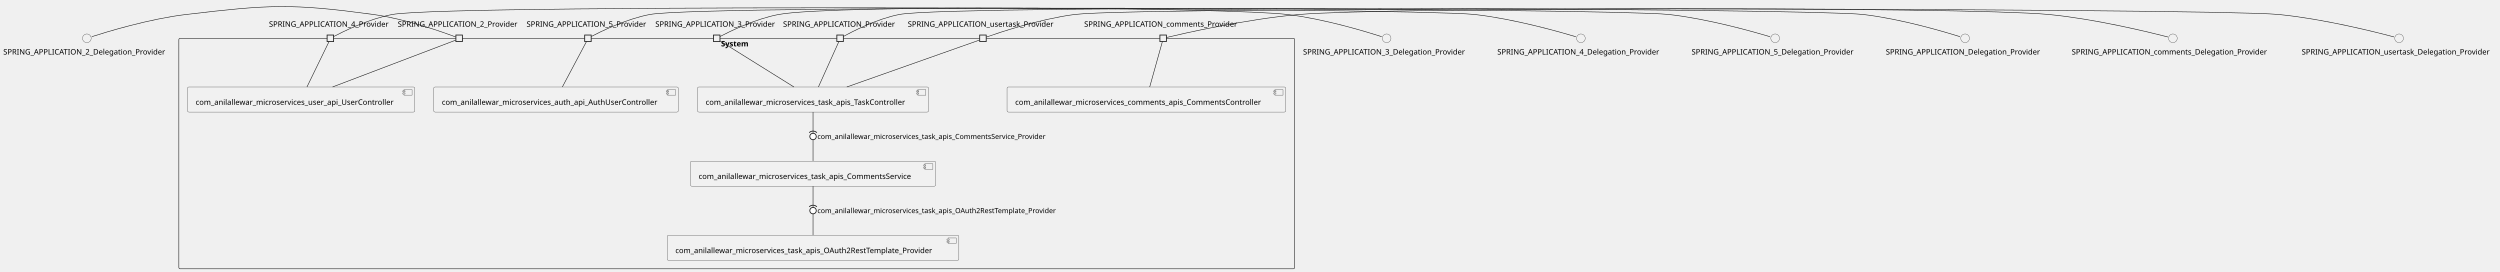
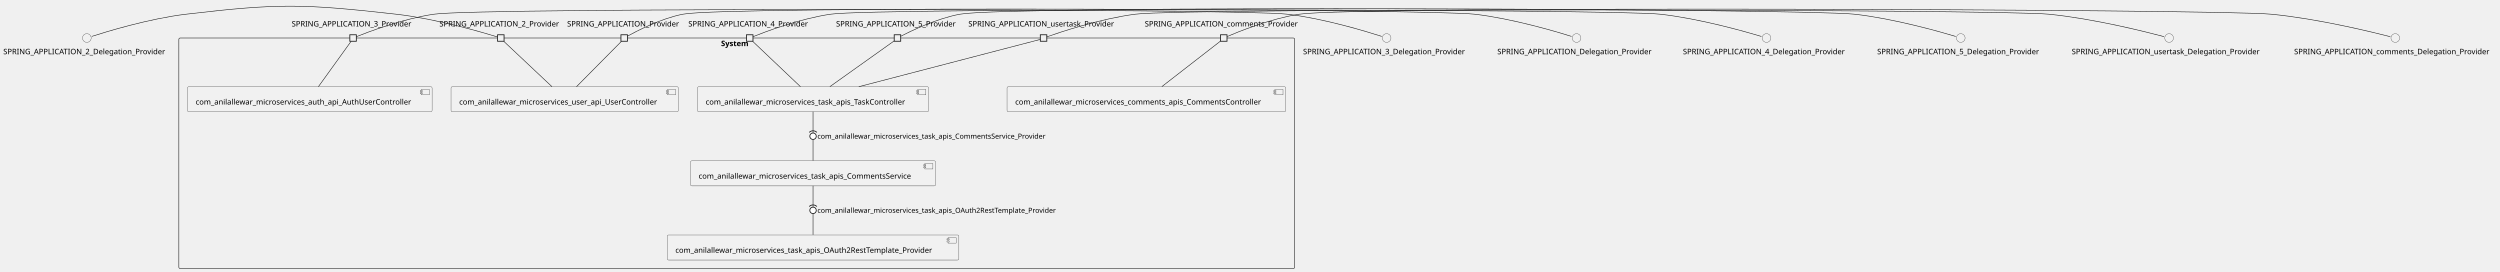
<svg xmlns="http://www.w3.org/2000/svg" xmlns:xlink="http://www.w3.org/1999/xlink" contentStyleType="text/css" height="502px" preserveAspectRatio="none" style="width:4620px;height:502px;background:#FFFFFF;" version="1.1" viewBox="0 0 4620 502" width="4620px" zoomAndPan="magnify">
  <defs />
  <g>
    <g id="cluster_System">
-       <rect fill="none" height="426" rx="2.5" ry="2.5" style="stroke:#181818;stroke-width:1.0;" width="2062" x="330.5" y="70.76" />
-       <text fill="#000000" font-family="sans-serif" font-size="14" font-weight="bold" lengthAdjust="spacing" textLength="58" x="1332.5" y="85.755">System</text>
+       <rect fill="none" height="426" rx="2.5" ry="2.5" style="stroke:#181818;stroke-width:1.0;" width="2062" x="330.5" y="70.24" />
+       <text fill="#000000" font-family="sans-serif" font-size="14" font-weight="bold" lengthAdjust="spacing" textLength="58" x="1332.5" y="85.235">System</text>
    </g>
    <g id="elem_com_anilallewar_microservices_auth_api_AuthUserController">
-       <a href="anilallewar-microservices-basics-spring-boot.repository#_COk6OiU9Ee-Gx9RWP1zoPQ" target="_top" title="anilallewar-microservices-basics-spring-boot.repository#_COk6OiU9Ee-Gx9RWP1zoPQ" xlink:actuate="onRequest" xlink:href="anilallewar-microservices-basics-spring-boot.repository#_COk6OiU9Ee-Gx9RWP1zoPQ" xlink:show="new" xlink:title="anilallewar-microservices-basics-spring-boot.repository#_COk6OiU9Ee-Gx9RWP1zoPQ" xlink:type="simple">
-         <rect fill="#F1F1F1" height="46.297" rx="2.5" ry="2.5" style="stroke:#181818;stroke-width:0.5;" width="452" x="801.5" y="160.76" />
-         <rect fill="#F1F1F1" height="10" style="stroke:#181818;stroke-width:0.5;" width="15" x="1233.5" y="165.76" />
-         <rect fill="#F1F1F1" height="2" style="stroke:#181818;stroke-width:0.5;" width="4" x="1231.5" y="167.76" />
-         <rect fill="#F1F1F1" height="2" style="stroke:#181818;stroke-width:0.5;" width="4" x="1231.5" y="171.76" />
-         <text fill="#000000" font-family="sans-serif" font-size="14" lengthAdjust="spacing" textLength="412" x="816.5" y="193.755">com_anilallewar_microservices_auth_api_AuthUserController</text>
+       <a href="anilallewar-microservices-basics-spring-boot.repository#_h0rL6CYGEe-Z45z05QVNYg" target="_top" title="anilallewar-microservices-basics-spring-boot.repository#_h0rL6CYGEe-Z45z05QVNYg" xlink:actuate="onRequest" xlink:href="anilallewar-microservices-basics-spring-boot.repository#_h0rL6CYGEe-Z45z05QVNYg" xlink:show="new" xlink:title="anilallewar-microservices-basics-spring-boot.repository#_h0rL6CYGEe-Z45z05QVNYg" xlink:type="simple">
+         <rect fill="#F1F1F1" height="46.297" rx="2.5" ry="2.5" style="stroke:#181818;stroke-width:0.5;" width="452" x="346.5" y="160.24" />
+         <rect fill="#F1F1F1" height="10" style="stroke:#181818;stroke-width:0.5;" width="15" x="778.5" y="165.24" />
+         <rect fill="#F1F1F1" height="2" style="stroke:#181818;stroke-width:0.5;" width="4" x="776.5" y="167.24" />
+         <rect fill="#F1F1F1" height="2" style="stroke:#181818;stroke-width:0.5;" width="4" x="776.5" y="171.24" />
+         <text fill="#000000" font-family="sans-serif" font-size="14" lengthAdjust="spacing" textLength="412" x="361.5" y="193.235">com_anilallewar_microservices_auth_api_AuthUserController</text>
      </a>
    </g>
    <g id="elem_com_anilallewar_microservices_comments_apis_CommentsController">
-       <a href="anilallewar-microservices-basics-spring-boot.repository#_COk6OiU9Ee-Gx9RWP1zoPQ" target="_top" title="anilallewar-microservices-basics-spring-boot.repository#_COk6OiU9Ee-Gx9RWP1zoPQ" xlink:actuate="onRequest" xlink:href="anilallewar-microservices-basics-spring-boot.repository#_COk6OiU9Ee-Gx9RWP1zoPQ" xlink:show="new" xlink:title="anilallewar-microservices-basics-spring-boot.repository#_COk6OiU9Ee-Gx9RWP1zoPQ" xlink:type="simple">
-         <rect fill="#F1F1F1" height="46.297" rx="2.5" ry="2.5" style="stroke:#181818;stroke-width:0.5;" width="515" x="1861" y="160.76" />
-         <rect fill="#F1F1F1" height="10" style="stroke:#181818;stroke-width:0.5;" width="15" x="2356" y="165.76" />
-         <rect fill="#F1F1F1" height="2" style="stroke:#181818;stroke-width:0.5;" width="4" x="2354" y="167.76" />
-         <rect fill="#F1F1F1" height="2" style="stroke:#181818;stroke-width:0.5;" width="4" x="2354" y="171.76" />
-         <text fill="#000000" font-family="sans-serif" font-size="14" lengthAdjust="spacing" textLength="475" x="1876" y="193.755">com_anilallewar_microservices_comments_apis_CommentsController</text>
+       <a href="anilallewar-microservices-basics-spring-boot.repository#_h0rL6CYGEe-Z45z05QVNYg" target="_top" title="anilallewar-microservices-basics-spring-boot.repository#_h0rL6CYGEe-Z45z05QVNYg" xlink:actuate="onRequest" xlink:href="anilallewar-microservices-basics-spring-boot.repository#_h0rL6CYGEe-Z45z05QVNYg" xlink:show="new" xlink:title="anilallewar-microservices-basics-spring-boot.repository#_h0rL6CYGEe-Z45z05QVNYg" xlink:type="simple">
+         <rect fill="#F1F1F1" height="46.297" rx="2.5" ry="2.5" style="stroke:#181818;stroke-width:0.5;" width="515" x="1861" y="160.24" />
+         <rect fill="#F1F1F1" height="10" style="stroke:#181818;stroke-width:0.5;" width="15" x="2356" y="165.24" />
+         <rect fill="#F1F1F1" height="2" style="stroke:#181818;stroke-width:0.5;" width="4" x="2354" y="167.24" />
+         <rect fill="#F1F1F1" height="2" style="stroke:#181818;stroke-width:0.5;" width="4" x="2354" y="171.24" />
+         <text fill="#000000" font-family="sans-serif" font-size="14" lengthAdjust="spacing" textLength="475" x="1876" y="193.235">com_anilallewar_microservices_comments_apis_CommentsController</text>
      </a>
    </g>
    <g id="elem_com_anilallewar_microservices_task_apis_CommentsService">
-       <a href="anilallewar-microservices-basics-spring-boot.repository#_COk6OiU9Ee-Gx9RWP1zoPQ" target="_top" title="anilallewar-microservices-basics-spring-boot.repository#_COk6OiU9Ee-Gx9RWP1zoPQ" xlink:actuate="onRequest" xlink:href="anilallewar-microservices-basics-spring-boot.repository#_COk6OiU9Ee-Gx9RWP1zoPQ" xlink:show="new" xlink:title="anilallewar-microservices-basics-spring-boot.repository#_COk6OiU9Ee-Gx9RWP1zoPQ" xlink:type="simple">
-         <rect fill="#F1F1F1" height="46.297" rx="2.5" ry="2.5" style="stroke:#181818;stroke-width:0.5;" width="453" x="1276" y="297.76" />
-         <rect fill="#F1F1F1" height="10" style="stroke:#181818;stroke-width:0.5;" width="15" x="1709" y="302.76" />
-         <rect fill="#F1F1F1" height="2" style="stroke:#181818;stroke-width:0.5;" width="4" x="1707" y="304.76" />
-         <rect fill="#F1F1F1" height="2" style="stroke:#181818;stroke-width:0.5;" width="4" x="1707" y="308.76" />
-         <text fill="#000000" font-family="sans-serif" font-size="14" lengthAdjust="spacing" textLength="413" x="1291" y="330.755">com_anilallewar_microservices_task_apis_CommentsService</text>
+       <a href="anilallewar-microservices-basics-spring-boot.repository#_h0rL6CYGEe-Z45z05QVNYg" target="_top" title="anilallewar-microservices-basics-spring-boot.repository#_h0rL6CYGEe-Z45z05QVNYg" xlink:actuate="onRequest" xlink:href="anilallewar-microservices-basics-spring-boot.repository#_h0rL6CYGEe-Z45z05QVNYg" xlink:show="new" xlink:title="anilallewar-microservices-basics-spring-boot.repository#_h0rL6CYGEe-Z45z05QVNYg" xlink:type="simple">
+         <rect fill="#F1F1F1" height="46.297" rx="2.5" ry="2.5" style="stroke:#181818;stroke-width:0.5;" width="453" x="1276" y="297.24" />
+         <rect fill="#F1F1F1" height="10" style="stroke:#181818;stroke-width:0.5;" width="15" x="1709" y="302.24" />
+         <rect fill="#F1F1F1" height="2" style="stroke:#181818;stroke-width:0.5;" width="4" x="1707" y="304.24" />
+         <rect fill="#F1F1F1" height="2" style="stroke:#181818;stroke-width:0.5;" width="4" x="1707" y="308.24" />
+         <text fill="#000000" font-family="sans-serif" font-size="14" lengthAdjust="spacing" textLength="413" x="1291" y="330.235">com_anilallewar_microservices_task_apis_CommentsService</text>
      </a>
    </g>
    <g id="elem_com_anilallewar_microservices_task_apis_OAuth2RestTemplate_Provider">
-       <a href="anilallewar-microservices-basics-spring-boot.repository#_COk6OiU9Ee-Gx9RWP1zoPQ" target="_top" title="anilallewar-microservices-basics-spring-boot.repository#_COk6OiU9Ee-Gx9RWP1zoPQ" xlink:actuate="onRequest" xlink:href="anilallewar-microservices-basics-spring-boot.repository#_COk6OiU9Ee-Gx9RWP1zoPQ" xlink:show="new" xlink:title="anilallewar-microservices-basics-spring-boot.repository#_COk6OiU9Ee-Gx9RWP1zoPQ" xlink:type="simple">
-         <rect fill="#F1F1F1" height="46.297" rx="2.5" ry="2.5" style="stroke:#181818;stroke-width:0.5;" width="539" x="1233" y="434.76" />
-         <rect fill="#F1F1F1" height="10" style="stroke:#181818;stroke-width:0.5;" width="15" x="1752" y="439.76" />
-         <rect fill="#F1F1F1" height="2" style="stroke:#181818;stroke-width:0.5;" width="4" x="1750" y="441.76" />
-         <rect fill="#F1F1F1" height="2" style="stroke:#181818;stroke-width:0.5;" width="4" x="1750" y="445.76" />
-         <text fill="#000000" font-family="sans-serif" font-size="14" lengthAdjust="spacing" textLength="499" x="1248" y="467.755">com_anilallewar_microservices_task_apis_OAuth2RestTemplate_Provider</text>
+       <a href="anilallewar-microservices-basics-spring-boot.repository#_h0rL6CYGEe-Z45z05QVNYg" target="_top" title="anilallewar-microservices-basics-spring-boot.repository#_h0rL6CYGEe-Z45z05QVNYg" xlink:actuate="onRequest" xlink:href="anilallewar-microservices-basics-spring-boot.repository#_h0rL6CYGEe-Z45z05QVNYg" xlink:show="new" xlink:title="anilallewar-microservices-basics-spring-boot.repository#_h0rL6CYGEe-Z45z05QVNYg" xlink:type="simple">
+         <rect fill="#F1F1F1" height="46.297" rx="2.5" ry="2.5" style="stroke:#181818;stroke-width:0.5;" width="539" x="1233" y="434.24" />
+         <rect fill="#F1F1F1" height="10" style="stroke:#181818;stroke-width:0.5;" width="15" x="1752" y="439.24" />
+         <rect fill="#F1F1F1" height="2" style="stroke:#181818;stroke-width:0.5;" width="4" x="1750" y="441.24" />
+         <rect fill="#F1F1F1" height="2" style="stroke:#181818;stroke-width:0.5;" width="4" x="1750" y="445.24" />
+         <text fill="#000000" font-family="sans-serif" font-size="14" lengthAdjust="spacing" textLength="499" x="1248" y="467.235">com_anilallewar_microservices_task_apis_OAuth2RestTemplate_Provider</text>
      </a>
    </g>
    <g id="elem_com_anilallewar_microservices_task_apis_TaskController">
-       <a href="anilallewar-microservices-basics-spring-boot.repository#_COk6OiU9Ee-Gx9RWP1zoPQ" target="_top" title="anilallewar-microservices-basics-spring-boot.repository#_COk6OiU9Ee-Gx9RWP1zoPQ" xlink:actuate="onRequest" xlink:href="anilallewar-microservices-basics-spring-boot.repository#_COk6OiU9Ee-Gx9RWP1zoPQ" xlink:show="new" xlink:title="anilallewar-microservices-basics-spring-boot.repository#_COk6OiU9Ee-Gx9RWP1zoPQ" xlink:type="simple">
-         <rect fill="#F1F1F1" height="46.297" rx="2.5" ry="2.5" style="stroke:#181818;stroke-width:0.5;" width="427" x="1289" y="160.76" />
-         <rect fill="#F1F1F1" height="10" style="stroke:#181818;stroke-width:0.5;" width="15" x="1696" y="165.76" />
-         <rect fill="#F1F1F1" height="2" style="stroke:#181818;stroke-width:0.5;" width="4" x="1694" y="167.76" />
-         <rect fill="#F1F1F1" height="2" style="stroke:#181818;stroke-width:0.5;" width="4" x="1694" y="171.76" />
-         <text fill="#000000" font-family="sans-serif" font-size="14" lengthAdjust="spacing" textLength="387" x="1304" y="193.755">com_anilallewar_microservices_task_apis_TaskController</text>
+       <a href="anilallewar-microservices-basics-spring-boot.repository#_h0rL6CYGEe-Z45z05QVNYg" target="_top" title="anilallewar-microservices-basics-spring-boot.repository#_h0rL6CYGEe-Z45z05QVNYg" xlink:actuate="onRequest" xlink:href="anilallewar-microservices-basics-spring-boot.repository#_h0rL6CYGEe-Z45z05QVNYg" xlink:show="new" xlink:title="anilallewar-microservices-basics-spring-boot.repository#_h0rL6CYGEe-Z45z05QVNYg" xlink:type="simple">
+         <rect fill="#F1F1F1" height="46.297" rx="2.5" ry="2.5" style="stroke:#181818;stroke-width:0.5;" width="427" x="1289" y="160.24" />
+         <rect fill="#F1F1F1" height="10" style="stroke:#181818;stroke-width:0.5;" width="15" x="1696" y="165.24" />
+         <rect fill="#F1F1F1" height="2" style="stroke:#181818;stroke-width:0.5;" width="4" x="1694" y="167.24" />
+         <rect fill="#F1F1F1" height="2" style="stroke:#181818;stroke-width:0.5;" width="4" x="1694" y="171.24" />
+         <text fill="#000000" font-family="sans-serif" font-size="14" lengthAdjust="spacing" textLength="387" x="1304" y="193.235">com_anilallewar_microservices_task_apis_TaskController</text>
      </a>
    </g>
    <g id="elem_com_anilallewar_microservices_user_api_UserController">
-       <a href="anilallewar-microservices-basics-spring-boot.repository#_COk6OiU9Ee-Gx9RWP1zoPQ" target="_top" title="anilallewar-microservices-basics-spring-boot.repository#_COk6OiU9Ee-Gx9RWP1zoPQ" xlink:actuate="onRequest" xlink:href="anilallewar-microservices-basics-spring-boot.repository#_COk6OiU9Ee-Gx9RWP1zoPQ" xlink:show="new" xlink:title="anilallewar-microservices-basics-spring-boot.repository#_COk6OiU9Ee-Gx9RWP1zoPQ" xlink:type="simple">
-         <rect fill="#F1F1F1" height="46.297" rx="2.5" ry="2.5" style="stroke:#181818;stroke-width:0.5;" width="420" x="346.5" y="160.76" />
-         <rect fill="#F1F1F1" height="10" style="stroke:#181818;stroke-width:0.5;" width="15" x="746.5" y="165.76" />
-         <rect fill="#F1F1F1" height="2" style="stroke:#181818;stroke-width:0.5;" width="4" x="744.5" y="167.76" />
-         <rect fill="#F1F1F1" height="2" style="stroke:#181818;stroke-width:0.5;" width="4" x="744.5" y="171.76" />
-         <text fill="#000000" font-family="sans-serif" font-size="14" lengthAdjust="spacing" textLength="380" x="361.5" y="193.755">com_anilallewar_microservices_user_api_UserController</text>
+       <a href="anilallewar-microservices-basics-spring-boot.repository#_h0rL6CYGEe-Z45z05QVNYg" target="_top" title="anilallewar-microservices-basics-spring-boot.repository#_h0rL6CYGEe-Z45z05QVNYg" xlink:actuate="onRequest" xlink:href="anilallewar-microservices-basics-spring-boot.repository#_h0rL6CYGEe-Z45z05QVNYg" xlink:show="new" xlink:title="anilallewar-microservices-basics-spring-boot.repository#_h0rL6CYGEe-Z45z05QVNYg" xlink:type="simple">
+         <rect fill="#F1F1F1" height="46.297" rx="2.5" ry="2.5" style="stroke:#181818;stroke-width:0.5;" width="420" x="833.5" y="160.24" />
+         <rect fill="#F1F1F1" height="10" style="stroke:#181818;stroke-width:0.5;" width="15" x="1233.5" y="165.24" />
+         <rect fill="#F1F1F1" height="2" style="stroke:#181818;stroke-width:0.5;" width="4" x="1231.5" y="167.24" />
+         <rect fill="#F1F1F1" height="2" style="stroke:#181818;stroke-width:0.5;" width="4" x="1231.5" y="171.24" />
+         <text fill="#000000" font-family="sans-serif" font-size="14" lengthAdjust="spacing" textLength="380" x="848.5" y="193.235">com_anilallewar_microservices_user_api_UserController</text>
      </a>
    </g>
-     <text fill="#000000" font-family="sans-serif" font-size="14" lengthAdjust="spacing" textLength="227" x="735" y="49.458">SPRING_APPLICATION_2_Provider</text>
-     <rect fill="#F1F1F1" height="12" style="stroke:#181818;stroke-width:1.5;" width="12" x="842.5" y="64.76" />
-     <text fill="#000000" font-family="sans-serif" font-size="14" lengthAdjust="spacing" textLength="227" x="1211" y="49.458">SPRING_APPLICATION_3_Provider</text>
-     <rect fill="#F1F1F1" height="12" style="stroke:#181818;stroke-width:1.5;" width="12" x="1318.5" y="64.76" />
-     <text fill="#000000" font-family="sans-serif" font-size="14" lengthAdjust="spacing" textLength="227" x="497" y="49.458">SPRING_APPLICATION_4_Provider</text>
-     <rect fill="#F1F1F1" height="12" style="stroke:#181818;stroke-width:1.5;" width="12" x="604.5" y="64.76" />
-     <text fill="#000000" font-family="sans-serif" font-size="14" lengthAdjust="spacing" textLength="227" x="973" y="49.458">SPRING_APPLICATION_5_Provider</text>
-     <rect fill="#F1F1F1" height="12" style="stroke:#181818;stroke-width:1.5;" width="12" x="1080.5" y="64.76" />
-     <text fill="#000000" font-family="sans-serif" font-size="14" lengthAdjust="spacing" textLength="211" x="1447" y="49.458">SPRING_APPLICATION_Provider</text>
-     <rect fill="#F1F1F1" height="12" style="stroke:#181818;stroke-width:1.5;" width="12" x="1546.5" y="64.76" />
-     <text fill="#000000" font-family="sans-serif" font-size="14" lengthAdjust="spacing" textLength="292" x="2003.5" y="49.458">SPRING_APPLICATION_comments_Provider</text>
-     <rect fill="#F1F1F1" height="12" style="stroke:#181818;stroke-width:1.5;" width="12" x="2143.5" y="64.76" />
-     <text fill="#000000" font-family="sans-serif" font-size="14" lengthAdjust="spacing" textLength="278" x="1677.5" y="49.458">SPRING_APPLICATION_usertask_Provider</text>
-     <rect fill="#F1F1F1" height="12" style="stroke:#181818;stroke-width:1.5;" width="12" x="1810.5" y="64.76" />
+     <text fill="#000000" font-family="sans-serif" font-size="14" lengthAdjust="spacing" textLength="227" x="812" y="48.938">SPRING_APPLICATION_2_Provider</text>
+     <rect fill="#F1F1F1" height="12" style="stroke:#181818;stroke-width:1.5;" width="12" x="919.5" y="64.24" />
+     <text fill="#000000" font-family="sans-serif" font-size="14" lengthAdjust="spacing" textLength="227" x="539" y="48.938">SPRING_APPLICATION_3_Provider</text>
+     <rect fill="#F1F1F1" height="12" style="stroke:#181818;stroke-width:1.5;" width="12" x="646.5" y="64.24" />
+     <text fill="#000000" font-family="sans-serif" font-size="14" lengthAdjust="spacing" textLength="227" x="1272" y="48.938">SPRING_APPLICATION_4_Provider</text>
+     <rect fill="#F1F1F1" height="12" style="stroke:#181818;stroke-width:1.5;" width="12" x="1379.5" y="64.24" />
+     <text fill="#000000" font-family="sans-serif" font-size="14" lengthAdjust="spacing" textLength="227" x="1545" y="48.938">SPRING_APPLICATION_5_Provider</text>
+     <rect fill="#F1F1F1" height="12" style="stroke:#181818;stroke-width:1.5;" width="12" x="1652.5" y="64.24" />
+     <text fill="#000000" font-family="sans-serif" font-size="14" lengthAdjust="spacing" textLength="211" x="1048" y="48.938">SPRING_APPLICATION_Provider</text>
+     <rect fill="#F1F1F1" height="12" style="stroke:#181818;stroke-width:1.5;" width="12" x="1147.5" y="64.24" />
+     <text fill="#000000" font-family="sans-serif" font-size="14" lengthAdjust="spacing" textLength="292" x="2115.5" y="48.938">SPRING_APPLICATION_comments_Provider</text>
+     <rect fill="#F1F1F1" height="12" style="stroke:#181818;stroke-width:1.5;" width="12" x="2255.5" y="64.24" />
+     <text fill="#000000" font-family="sans-serif" font-size="14" lengthAdjust="spacing" textLength="278" x="1789.5" y="48.938">SPRING_APPLICATION_usertask_Provider</text>
+     <rect fill="#F1F1F1" height="12" style="stroke:#181818;stroke-width:1.5;" width="12" x="1922.5" y="64.24" />
    <g id="elem_SPRING_APPLICATION_2_Delegation_Provider">
-       <ellipse cx="160.5" cy="70.76" fill="#F1F1F1" rx="8" ry="8" style="stroke:#181818;stroke-width:0.5;" />
-       <text fill="#000000" font-family="sans-serif" font-size="14" lengthAdjust="spacing" textLength="309" x="6" y="100.755">SPRING_APPLICATION_2_Delegation_Provider</text>
+       <ellipse cx="160.5" cy="70.24" fill="#F1F1F1" rx="8" ry="8" style="stroke:#181818;stroke-width:0.5;" />
+       <text fill="#000000" font-family="sans-serif" font-size="14" lengthAdjust="spacing" textLength="309" x="6" y="100.235">SPRING_APPLICATION_2_Delegation_Provider</text>
    </g>
    <g id="elem_SPRING_APPLICATION_3_Delegation_Provider">
-       <ellipse cx="2562.5" cy="70.76" fill="#F1F1F1" rx="8" ry="8" style="stroke:#181818;stroke-width:0.5;" />
-       <text fill="#000000" font-family="sans-serif" font-size="14" lengthAdjust="spacing" textLength="309" x="2408" y="100.755">SPRING_APPLICATION_3_Delegation_Provider</text>
+       <ellipse cx="2562.5" cy="70.24" fill="#F1F1F1" rx="8" ry="8" style="stroke:#181818;stroke-width:0.5;" />
+       <text fill="#000000" font-family="sans-serif" font-size="14" lengthAdjust="spacing" textLength="309" x="2408" y="100.235">SPRING_APPLICATION_3_Delegation_Provider</text>
    </g>
    <g id="elem_SPRING_APPLICATION_4_Delegation_Provider">
-       <ellipse cx="2921.5" cy="70.76" fill="#F1F1F1" rx="8" ry="8" style="stroke:#181818;stroke-width:0.5;" />
-       <text fill="#000000" font-family="sans-serif" font-size="14" lengthAdjust="spacing" textLength="309" x="2767" y="100.755">SPRING_APPLICATION_4_Delegation_Provider</text>
+       <ellipse cx="3264.5" cy="70.24" fill="#F1F1F1" rx="8" ry="8" style="stroke:#181818;stroke-width:0.5;" />
+       <text fill="#000000" font-family="sans-serif" font-size="14" lengthAdjust="spacing" textLength="309" x="3110" y="100.235">SPRING_APPLICATION_4_Delegation_Provider</text>
    </g>
    <g id="elem_SPRING_APPLICATION_5_Delegation_Provider">
-       <ellipse cx="3280.5" cy="70.76" fill="#F1F1F1" rx="8" ry="8" style="stroke:#181818;stroke-width:0.5;" />
-       <text fill="#000000" font-family="sans-serif" font-size="14" lengthAdjust="spacing" textLength="309" x="3126" y="100.755">SPRING_APPLICATION_5_Delegation_Provider</text>
+       <ellipse cx="3623.5" cy="70.24" fill="#F1F1F1" rx="8" ry="8" style="stroke:#181818;stroke-width:0.5;" />
+       <text fill="#000000" font-family="sans-serif" font-size="14" lengthAdjust="spacing" textLength="309" x="3469" y="100.235">SPRING_APPLICATION_5_Delegation_Provider</text>
    </g>
    <g id="elem_SPRING_APPLICATION_Delegation_Provider">
-       <ellipse cx="3631.5" cy="70.76" fill="#F1F1F1" rx="8" ry="8" style="stroke:#181818;stroke-width:0.5;" />
-       <text fill="#000000" font-family="sans-serif" font-size="14" lengthAdjust="spacing" textLength="293" x="3485" y="100.755">SPRING_APPLICATION_Delegation_Provider</text>
+       <ellipse cx="2913.5" cy="70.24" fill="#F1F1F1" rx="8" ry="8" style="stroke:#181818;stroke-width:0.5;" />
+       <text fill="#000000" font-family="sans-serif" font-size="14" lengthAdjust="spacing" textLength="293" x="2767" y="100.235">SPRING_APPLICATION_Delegation_Provider</text>
    </g>
    <g id="elem_SPRING_APPLICATION_comments_Delegation_Provider">
-       <ellipse cx="4015.5" cy="70.76" fill="#F1F1F1" rx="8" ry="8" style="stroke:#181818;stroke-width:0.5;" />
-       <text fill="#000000" font-family="sans-serif" font-size="14" lengthAdjust="spacing" textLength="374" x="3828.5" y="100.755">SPRING_APPLICATION_comments_Delegation_Provider</text>
+       <ellipse cx="4426.5" cy="70.24" fill="#F1F1F1" rx="8" ry="8" style="stroke:#181818;stroke-width:0.5;" />
+       <text fill="#000000" font-family="sans-serif" font-size="14" lengthAdjust="spacing" textLength="374" x="4239.5" y="100.235">SPRING_APPLICATION_comments_Delegation_Provider</text>
    </g>
    <g id="elem_SPRING_APPLICATION_usertask_Delegation_Provider">
-       <ellipse cx="4433.5" cy="70.76" fill="#F1F1F1" rx="8" ry="8" style="stroke:#181818;stroke-width:0.5;" />
-       <text fill="#000000" font-family="sans-serif" font-size="14" lengthAdjust="spacing" textLength="360" x="4253.5" y="100.755">SPRING_APPLICATION_usertask_Delegation_Provider</text>
+       <ellipse cx="4008.5" cy="70.24" fill="#F1F1F1" rx="8" ry="8" style="stroke:#181818;stroke-width:0.5;" />
+       <text fill="#000000" font-family="sans-serif" font-size="14" lengthAdjust="spacing" textLength="360" x="3828.5" y="100.235">SPRING_APPLICATION_usertask_Delegation_Provider</text>
    </g>
    <g id="link_SPRING_APPLICATION_2_Delegation_Provider_SPRING_APPLICATION_2_Provider">
-       <path d="M169.53,67.79 C195.97,59.27 275.68,34.84 344,26.76 C496.71,8.71 537.63,6 690,26.76 C750.84,35.05 821.28,60.45 842.29,68.37 " fill="none" id="SPRING_APPLICATION_2_Delegation_Provider-SPRING_APPLICATION_2_Provider" style="stroke:#181818;stroke-width:1.0;" />
+       <path d="M169.53,67.27 C195.97,58.75 275.68,34.32 344,26.24 C515.25,6 560.63,7 732,26.24 C806.98,34.66 895.28,60.87 919.24,68.28 " fill="none" id="SPRING_APPLICATION_2_Delegation_Provider-SPRING_APPLICATION_2_Provider" style="stroke:#181818;stroke-width:1.0;" />
    </g>
    <g id="link_SPRING_APPLICATION_2_Provider_com_anilallewar_microservices_user_api_UserController">
-       <path d="M842.4,74.08 C813.61,85.02 689.6,132.16 614.68,160.64 " fill="none" id="SPRING_APPLICATION_2_Provider-com_anilallewar_microservices_user_api_UserController" style="stroke:#181818;stroke-width:1.0;" />
+       <path d="M930.88,76.3 C946.39,90.89 991.89,133.7 1020.09,160.22 " fill="none" id="SPRING_APPLICATION_2_Provider-com_anilallewar_microservices_user_api_UserController" style="stroke:#181818;stroke-width:1.0;" />
    </g>
    <g id="link_SPRING_APPLICATION_3_Delegation_Provider_SPRING_APPLICATION_3_Provider">
-       <path d="M2553.47,67.79 C2527.03,59.27 2447.32,34.84 2379,26.76 C2275.28,14.5 1541.69,7.71 1439,26.76 C1395.66,34.8 1347.55,58.61 1330.72,67.42 " fill="none" id="SPRING_APPLICATION_3_Delegation_Provider-SPRING_APPLICATION_3_Provider" style="stroke:#181818;stroke-width:1.0;" />
+       <path d="M2553.47,67.27 C2527.03,58.75 2447.32,34.32 2379,26.24 C2291.99,15.95 888.72,13.74 802,26.24 C744.69,34.5 678.73,59.7 658.62,67.74 " fill="none" id="SPRING_APPLICATION_3_Delegation_Provider-SPRING_APPLICATION_3_Provider" style="stroke:#181818;stroke-width:1.0;" />
    </g>
-     <g id="link_SPRING_APPLICATION_3_Provider_com_anilallewar_microservices_task_apis_TaskController">
-       <path d="M1330.84,75.71 C1352.33,89.11 1423.54,133.52 1467.2,160.75 " fill="none" id="SPRING_APPLICATION_3_Provider-com_anilallewar_microservices_task_apis_TaskController" style="stroke:#181818;stroke-width:1.0;" />
+     <g id="link_SPRING_APPLICATION_3_Provider_com_anilallewar_microservices_auth_api_AuthUserController">
+       <path d="M648.85,76.3 C638.34,90.89 607.49,133.7 588.37,160.22 " fill="none" id="SPRING_APPLICATION_3_Provider-com_anilallewar_microservices_auth_api_AuthUserController" style="stroke:#181818;stroke-width:1.0;" />
    </g>
    <g id="link_SPRING_APPLICATION_4_Delegation_Provider_SPRING_APPLICATION_4_Provider">
-       <path d="M2912.22,67.91 C2884.27,59.5 2798.32,34.87 2725,26.76 C2614.56,14.55 834.25,6.49 725,26.76 C681.66,34.8 633.55,58.61 616.72,67.42 " fill="none" id="SPRING_APPLICATION_4_Delegation_Provider-SPRING_APPLICATION_4_Provider" style="stroke:#181818;stroke-width:1.0;" />
+       <path d="M3255.22,67.39 C3227.27,58.98 3141.32,34.35 3068,26.24 C2983.35,16.88 1619.3,14.09 1535,26.24 C1477.69,34.5 1411.73,59.7 1391.62,67.74 " fill="none" id="SPRING_APPLICATION_4_Delegation_Provider-SPRING_APPLICATION_4_Provider" style="stroke:#181818;stroke-width:1.0;" />
    </g>
-     <g id="link_SPRING_APPLICATION_4_Provider_com_anilallewar_microservices_user_api_UserController">
-       <path d="M608.04,76.82 C600.94,91.41 580.12,134.22 567.21,160.74 " fill="none" id="SPRING_APPLICATION_4_Provider-com_anilallewar_microservices_user_api_UserController" style="stroke:#181818;stroke-width:1.0;" />
+     <g id="link_SPRING_APPLICATION_4_Provider_com_anilallewar_microservices_task_apis_TaskController">
+       <path d="M1390.83,76.3 C1406.21,90.89 1451.33,133.7 1479.29,160.22 " fill="none" id="SPRING_APPLICATION_4_Provider-com_anilallewar_microservices_task_apis_TaskController" style="stroke:#181818;stroke-width:1.0;" />
    </g>
    <g id="link_SPRING_APPLICATION_5_Delegation_Provider_SPRING_APPLICATION_5_Provider">
-       <path d="M3271.22,67.91 C3243.27,59.5 3157.32,34.87 3084,26.76 C2980.02,15.26 1303.86,7.68 1201,26.76 C1157.66,34.8 1109.55,58.61 1092.72,67.42 " fill="none" id="SPRING_APPLICATION_5_Delegation_Provider-SPRING_APPLICATION_5_Provider" style="stroke:#181818;stroke-width:1.0;" />
+       <path d="M3614.22,67.39 C3586.27,58.98 3500.32,34.35 3427,26.24 C3335.72,16.15 1864.32,9.62 1774,26.24 C1730.1,34.32 1681.29,58.32 1664.53,67.03 " fill="none" id="SPRING_APPLICATION_5_Delegation_Provider-SPRING_APPLICATION_5_Provider" style="stroke:#181818;stroke-width:1.0;" />
    </g>
-     <g id="link_SPRING_APPLICATION_5_Provider_com_anilallewar_microservices_auth_api_AuthUserController">
-       <path d="M1083.81,76.82 C1076.06,91.41 1053.3,134.22 1039.2,160.74 " fill="none" id="SPRING_APPLICATION_5_Provider-com_anilallewar_microservices_auth_api_AuthUserController" style="stroke:#181818;stroke-width:1.0;" />
+     <g id="link_SPRING_APPLICATION_5_Provider_com_anilallewar_microservices_task_apis_TaskController">
+       <path d="M1652.19,75.73 C1632.53,89.72 1571.4,133.22 1533.61,160.1 " fill="none" id="SPRING_APPLICATION_5_Provider-com_anilallewar_microservices_task_apis_TaskController" style="stroke:#181818;stroke-width:1.0;" />
    </g>
    <g id="link_SPRING_APPLICATION_Delegation_Provider_SPRING_APPLICATION_Provider">
-       <path d="M3622.22,67.79 C3595.04,59.27 3513.11,34.83 3443,26.76 C3344.71,15.44 1759.14,7.97 1662,26.76 C1620.56,34.77 1574.91,58.38 1558.66,67.3 " fill="none" id="SPRING_APPLICATION_Delegation_Provider-SPRING_APPLICATION_Provider" style="stroke:#181818;stroke-width:1.0;" />
+       <path d="M2904.22,67.27 C2877.04,58.75 2795.11,34.31 2725,26.24 C2644.26,16.94 1341.77,10.68 1262,26.24 C1220.9,34.26 1175.69,57.86 1159.6,66.78 " fill="none" id="SPRING_APPLICATION_Delegation_Provider-SPRING_APPLICATION_Provider" style="stroke:#181818;stroke-width:1.0;" />
    </g>
-     <g id="link_SPRING_APPLICATION_Provider_com_anilallewar_microservices_task_apis_TaskController">
-       <path d="M1550.22,76.82 C1543.65,91.41 1524.37,134.22 1512.42,160.74 " fill="none" id="SPRING_APPLICATION_Provider-com_anilallewar_microservices_task_apis_TaskController" style="stroke:#181818;stroke-width:1.0;" />
+     <g id="link_SPRING_APPLICATION_Provider_com_anilallewar_microservices_user_api_UserController">
+       <path d="M1148.49,76.3 C1134.03,90.89 1091.61,133.7 1065.32,160.22 " fill="none" id="SPRING_APPLICATION_Provider-com_anilallewar_microservices_user_api_UserController" style="stroke:#181818;stroke-width:1.0;" />
    </g>
    <g id="link_SPRING_APPLICATION_comments_Delegation_Provider_SPRING_APPLICATION_comments_Provider">
-       <path d="M4006.41,68.37 C3975.69,60.44 3872.83,35.01 3786,26.76 C3632.8,12.21 2554.31,13.45 2401,26.76 C2302.08,35.35 2183.72,62.59 2155.67,69.27 " fill="none" id="SPRING_APPLICATION_comments_Delegation_Provider-SPRING_APPLICATION_comments_Provider" style="stroke:#181818;stroke-width:1.0;" />
+       <path d="M4417.41,67.85 C4386.69,59.92 4283.83,34.49 4197,26.24 C4097.67,16.8 2499.62,11.06 2401,26.24 C2347.79,34.43 2287.04,59.23 2267.73,67.51 " fill="none" id="SPRING_APPLICATION_comments_Delegation_Provider-SPRING_APPLICATION_comments_Provider" style="stroke:#181818;stroke-width:1.0;" />
    </g>
    <g id="link_SPRING_APPLICATION_comments_Provider_com_anilallewar_microservices_comments_apis_CommentsController">
-       <path d="M2148.09,76.82 C2144.01,91.41 2132.06,134.22 2124.65,160.74 " fill="none" id="SPRING_APPLICATION_comments_Provider-com_anilallewar_microservices_comments_apis_CommentsController" style="stroke:#181818;stroke-width:1.0;" />
+       <path d="M2255.36,76.01 C2236.97,90.28 2181.51,133.33 2147.09,160.04 " fill="none" id="SPRING_APPLICATION_comments_Provider-com_anilallewar_microservices_comments_apis_CommentsController" style="stroke:#181818;stroke-width:1.0;" />
    </g>
    <g id="link_SPRING_APPLICATION_usertask_Delegation_Provider_SPRING_APPLICATION_usertask_Provider">
-       <path d="M4424.27,68.26 C4394,60.2 4294.86,34.97 4211,26.76 C4087.98,14.71 2108.62,11.1 1986,26.76 C1920.56,35.12 1844.27,60.92 1822.55,68.59 " fill="none" id="SPRING_APPLICATION_usertask_Delegation_Provider-SPRING_APPLICATION_usertask_Provider" style="stroke:#181818;stroke-width:1.0;" />
+       <path d="M3999.27,67.74 C3969,59.68 3869.86,34.45 3786,26.24 C3692.67,17.1 2191.02,14.36 2098,26.24 C2032.56,34.6 1956.27,60.4 1934.55,68.07 " fill="none" id="SPRING_APPLICATION_usertask_Delegation_Provider-SPRING_APPLICATION_usertask_Provider" style="stroke:#181818;stroke-width:1.0;" />
    </g>
    <g id="link_SPRING_APPLICATION_usertask_Provider_com_anilallewar_microservices_task_apis_TaskController">
-       <path d="M1810.23,73.98 C1779.8,84.73 1645.76,132.12 1564.96,160.68 " fill="none" id="SPRING_APPLICATION_usertask_Provider-com_anilallewar_microservices_task_apis_TaskController" style="stroke:#181818;stroke-width:1.0;" />
+       <path d="M1922.48,72.81 C1886.63,82.15 1699.09,131.02 1587.1,160.2 " fill="none" id="SPRING_APPLICATION_usertask_Provider-com_anilallewar_microservices_task_apis_TaskController" style="stroke:#181818;stroke-width:1.0;" />
    </g>
    <g id="link_com_anilallewar_microservices_task_apis_TaskController_com_anilallewar_microservices_task_apis_CommentsService">
-       <path d="M1502.5,207.05 C1502.5,232.07 1502.5,272.41 1502.5,297.43 " fill="none" id="com_anilallewar_microservices_task_apis_TaskController-com_anilallewar_microservices_task_apis_CommentsService" style="stroke:#181818;stroke-width:1.0;" />
-       <text fill="#000000" font-family="sans-serif" font-size="13" lengthAdjust="spacing" textLength="447" x="1510.5" y="256.827">com_anilallewar_microservices_task_apis_CommentsService_Provider</text>
-       <path d="M1509.571,245.169 A10,10 0 0 0 1495.429 245.169" fill="none" style="stroke:#181818;stroke-width:1.5;" />
-       <ellipse cx="1502.5" cy="252.24" fill="#FFFFFF" rx="6" ry="6" style="stroke:#181818;stroke-width:1.5;" />
+       <path d="M1502.5,206.53 C1502.5,231.55 1502.5,271.89 1502.5,296.91 " fill="none" id="com_anilallewar_microservices_task_apis_TaskController-com_anilallewar_microservices_task_apis_CommentsService" style="stroke:#181818;stroke-width:1.0;" />
+       <text fill="#000000" font-family="sans-serif" font-size="13" lengthAdjust="spacing" textLength="447" x="1510.5" y="256.307">com_anilallewar_microservices_task_apis_CommentsService_Provider</text>
+       <path d="M1509.571,244.649 A10,10 0 0 0 1495.429 244.649" fill="none" style="stroke:#181818;stroke-width:1.5;" />
+       <ellipse cx="1502.5" cy="251.72" fill="#FFFFFF" rx="6" ry="6" style="stroke:#181818;stroke-width:1.5;" />
    </g>
    <g id="link_com_anilallewar_microservices_task_apis_CommentsService_com_anilallewar_microservices_task_apis_OAuth2RestTemplate_Provider">
-       <path d="M1502.5,344.05 C1502.5,369.07 1502.5,409.41 1502.5,434.43 " fill="none" id="com_anilallewar_microservices_task_apis_CommentsService-com_anilallewar_microservices_task_apis_OAuth2RestTemplate_Provider" style="stroke:#181818;stroke-width:1.0;" />
-       <text fill="#000000" font-family="sans-serif" font-size="13" lengthAdjust="spacing" textLength="465" x="1510.5" y="393.827">com_anilallewar_microservices_task_apis_OAuth2RestTemplate_Provider</text>
-       <path d="M1509.571,382.169 A10,10 0 0 0 1495.429 382.169" fill="none" style="stroke:#181818;stroke-width:1.5;" />
-       <ellipse cx="1502.5" cy="389.24" fill="#FFFFFF" rx="6" ry="6" style="stroke:#181818;stroke-width:1.5;" />
+       <path d="M1502.5,343.53 C1502.5,368.55 1502.5,408.89 1502.5,433.91 " fill="none" id="com_anilallewar_microservices_task_apis_CommentsService-com_anilallewar_microservices_task_apis_OAuth2RestTemplate_Provider" style="stroke:#181818;stroke-width:1.0;" />
+       <text fill="#000000" font-family="sans-serif" font-size="13" lengthAdjust="spacing" textLength="465" x="1510.5" y="393.307">com_anilallewar_microservices_task_apis_OAuth2RestTemplate_Provider</text>
+       <path d="M1509.571,381.649 A10,10 0 0 0 1495.429 381.649" fill="none" style="stroke:#181818;stroke-width:1.5;" />
+       <ellipse cx="1502.5" cy="388.72" fill="#FFFFFF" rx="6" ry="6" style="stroke:#181818;stroke-width:1.5;" />
    </g>
  </g>
</svg>
